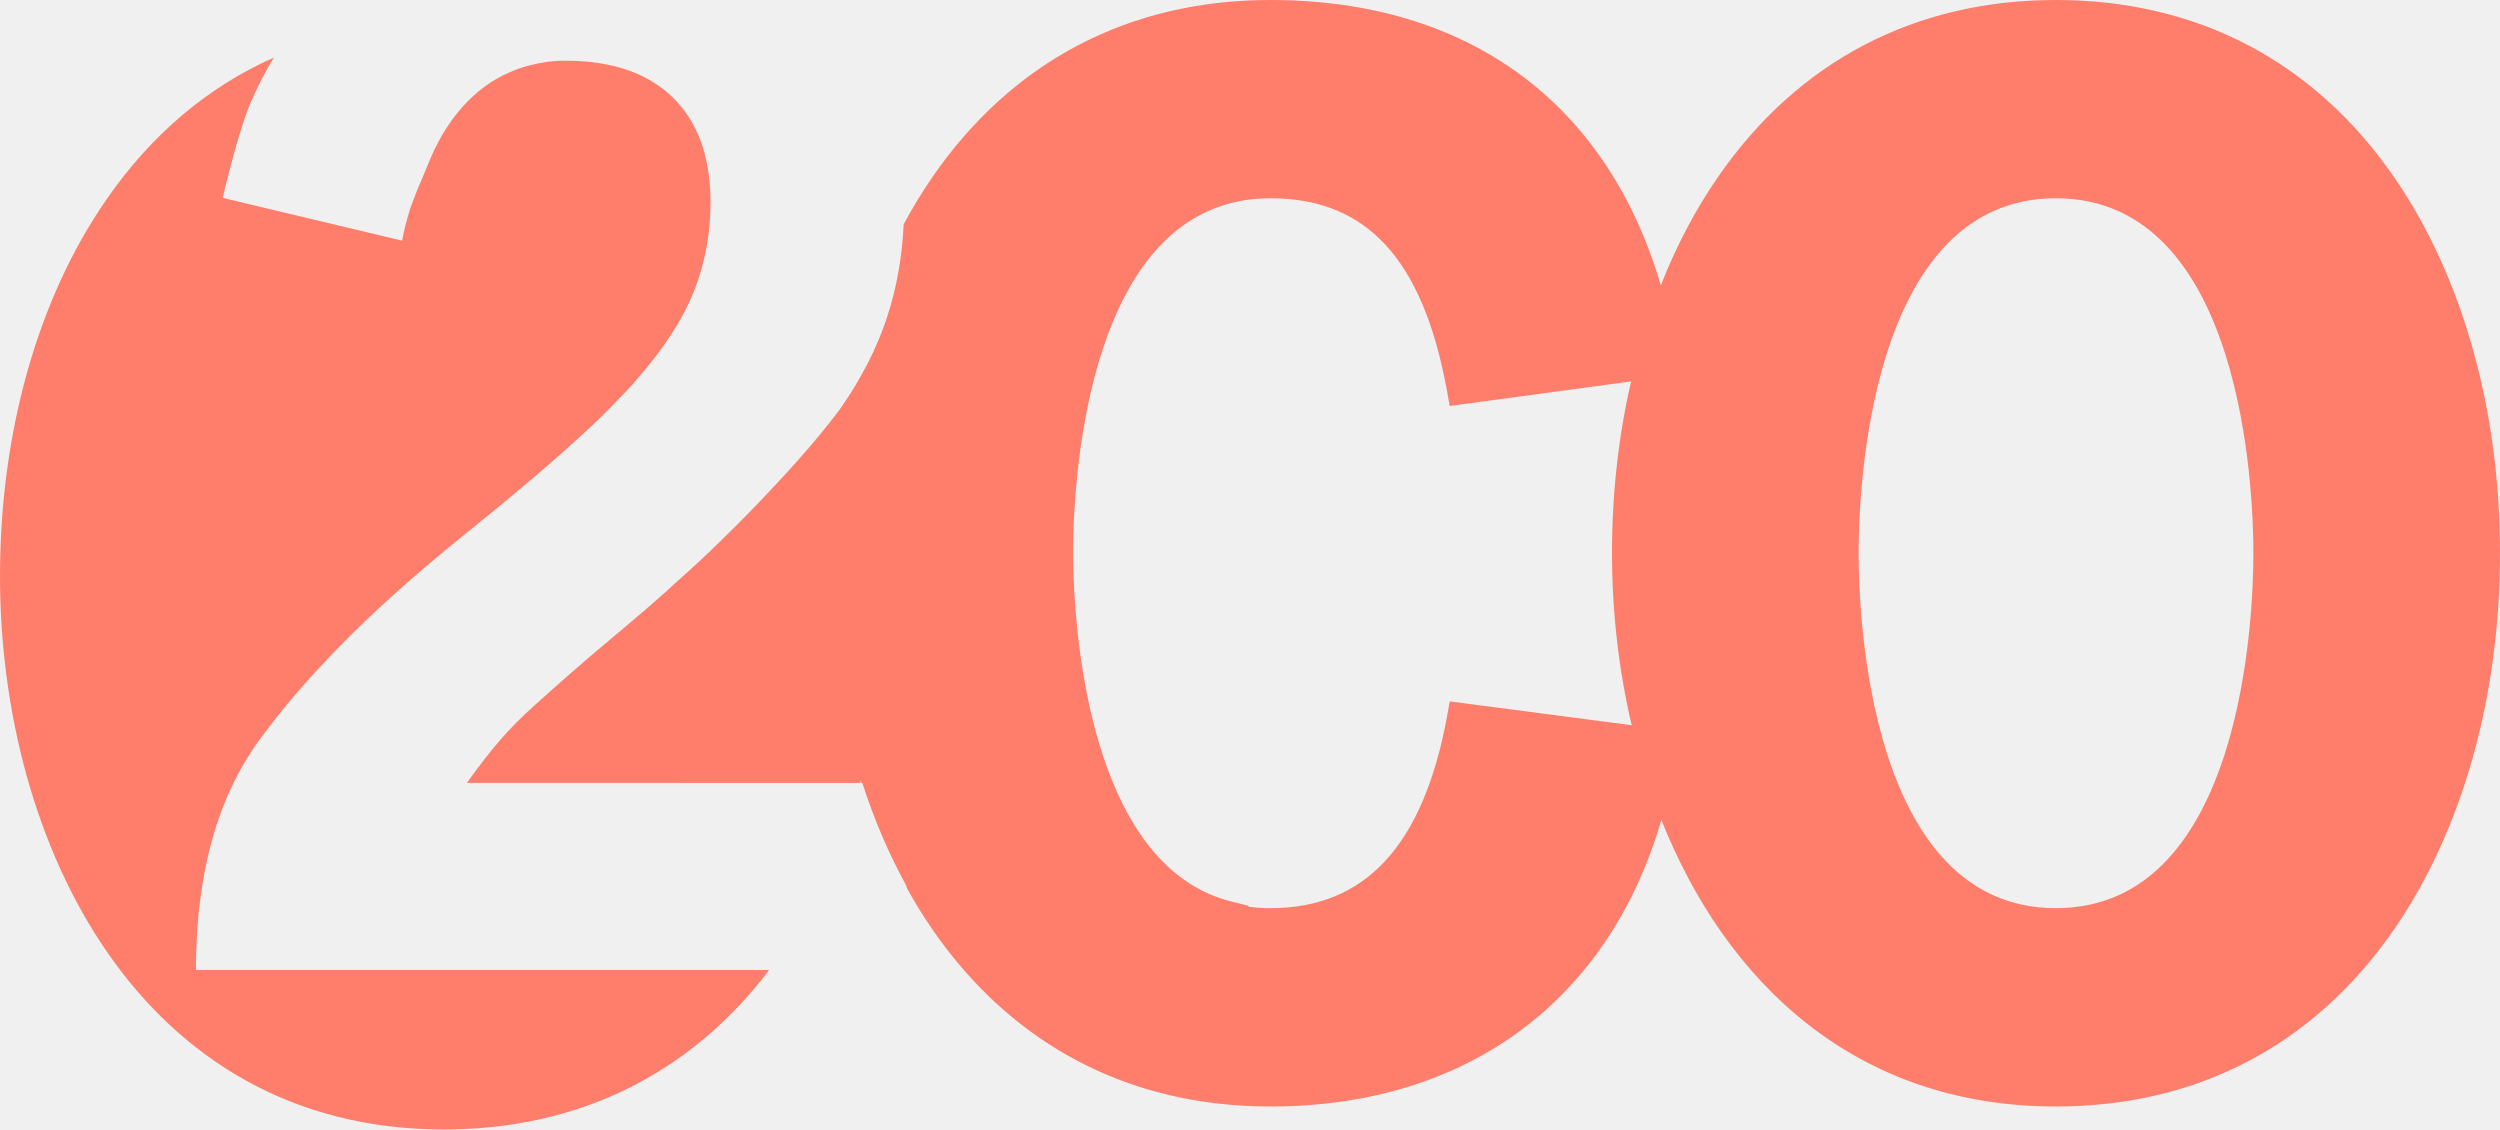
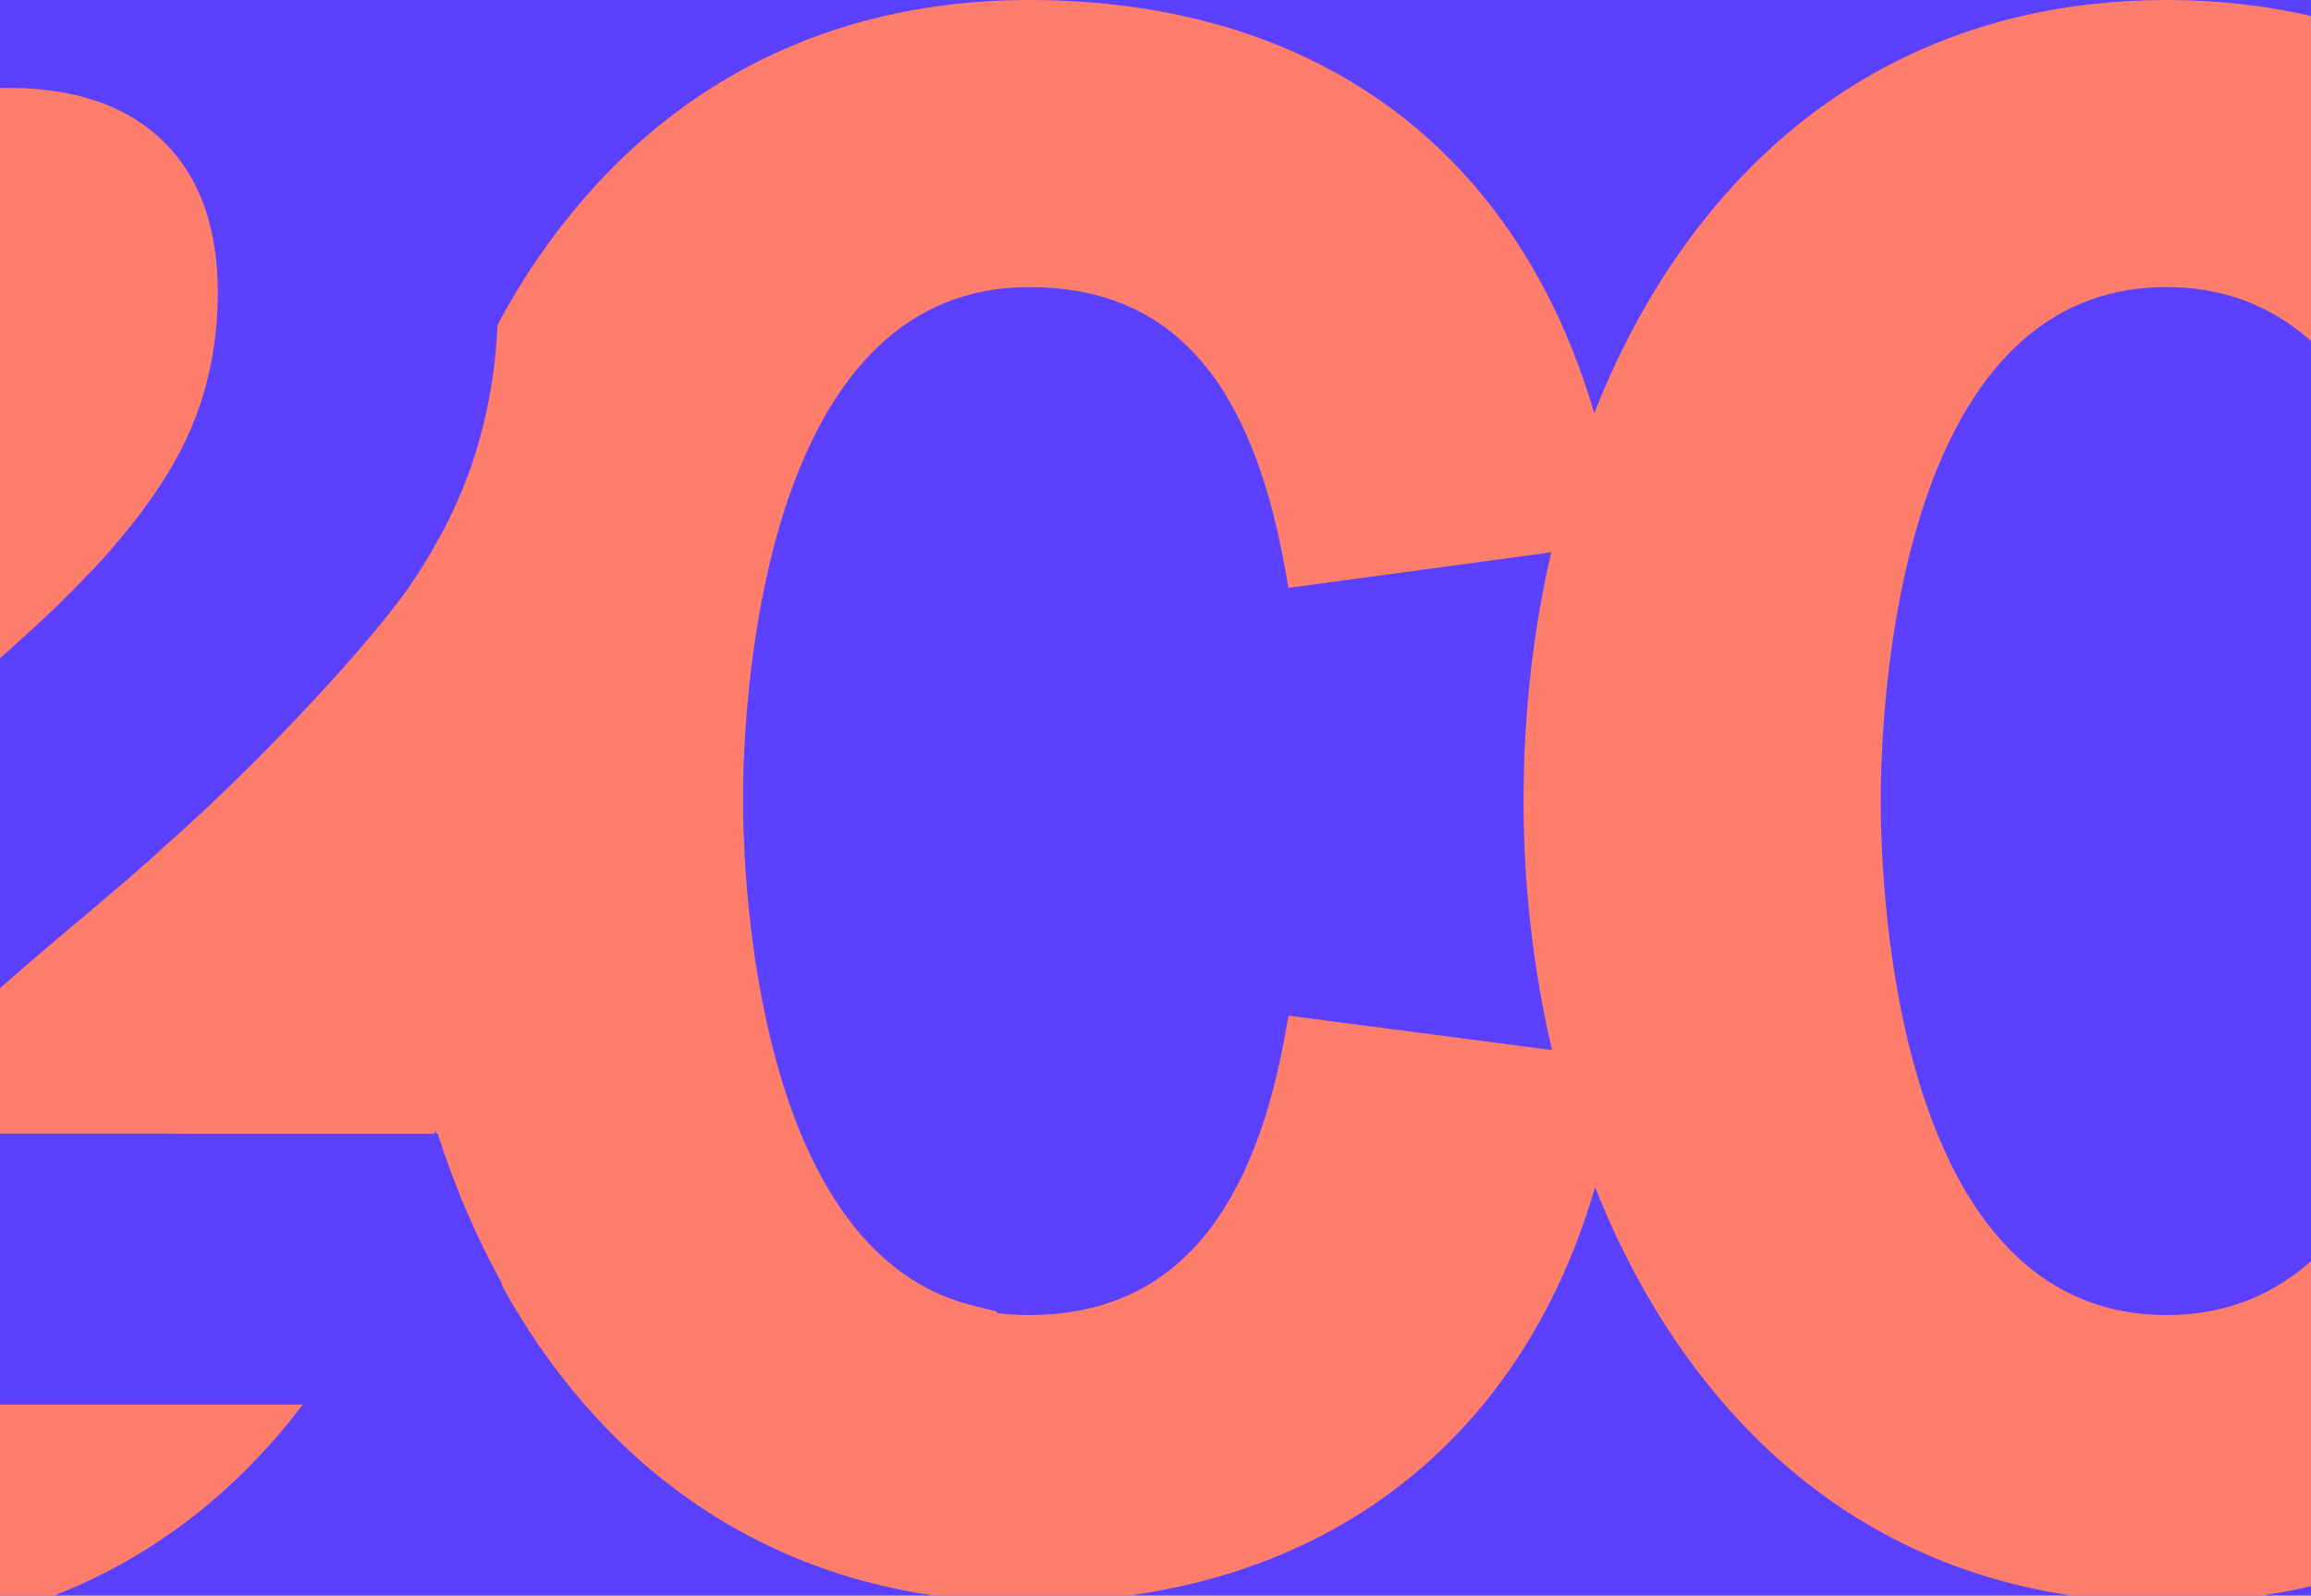
- <svg xmlns="http://www.w3.org/2000/svg" width="1089" height="492" viewBox="0 0 1089 492" fill="none">
-   <path d="M325.804 422.526H335.064C300.54 468.031 251.707 492 193.328 492C60.558 492 0 367.088 0 251.006C0 188.476 16.402 130.3 46.153 87.212C65.728 58.749 90.456 37.874 119.308 25.064C117.121 28.601 115.063 32.303 113.169 36.154C111.786 38.917 110.429 41.776 109.192 44.67C108.872 45.461 108.483 46.365 108.12 47.286C102.846 61.07 96.984 86.177 96.984 86.177L122.127 92.191L129.589 93.956L136.99 95.72L144.987 97.632L154.403 99.883L165.141 102.429L175.162 104.81C175.577 102.594 176.027 100.43 176.572 98.362C177.237 95.529 178.059 92.869 178.88 90.305C179.71 88.115 180.488 85.978 181.284 83.935L181.906 82.388C182.78 80.224 183.713 78.095 184.621 75.983C185.287 74.436 185.935 72.88 186.558 71.325C187.008 70.169 187.509 69.083 187.959 67.962C191.668 59.592 196.19 52.475 201.455 46.565C207.404 39.873 214.208 34.858 221.955 31.521C224.791 30.253 227.636 29.236 230.593 28.514C235.608 27.167 240.761 26.455 246.147 26.455C247.868 26.455 249.537 26.507 251.179 26.533C264.339 27.167 275.302 30.148 284.156 35.562C287.459 37.57 290.467 39.899 293.182 42.567C297.064 46.452 300.341 50.884 302.78 55.829C304.958 60.14 306.618 64.876 307.673 69.96C308.875 75.427 309.506 81.415 309.506 87.811C309.506 100.074 307.647 111.485 304.042 122.105C300.998 131.135 296.26 140.295 289.767 149.568C288.617 151.201 287.415 152.853 286.188 154.513C285.729 155.156 285.237 155.721 284.735 156.355C283.706 157.737 282.608 159.049 281.432 160.466C280.862 161.231 280.23 161.987 279.539 162.725C278.346 164.177 277.109 165.654 275.778 167.158C273.927 169.235 271.982 171.338 269.82 173.502C264.866 178.742 259.376 184.122 253.263 189.658C239.645 202.164 222.889 216.356 202.994 232.321C180.644 250.328 161.804 267.231 146.647 282.901C133.851 296.111 123.251 308.443 114.821 319.863C113.169 321.992 111.691 324.104 110.212 326.233L109.149 327.936C107.29 330.778 105.561 333.655 103.953 336.714C96.136 351.262 90.785 368.009 87.931 386.903C87.413 390.292 86.98 393.786 86.565 397.375C86.358 399.826 86.124 402.407 85.943 404.936C85.58 410.663 85.338 416.504 85.338 422.526H325.804ZM631.498 305.523L630.27 312.406C619.877 368.348 594.717 395.594 553.406 395.594C550.042 395.594 546.912 395.385 543.765 394.985L543.912 394.577L536.684 392.769C481.115 379.142 470.039 296.006 467.895 256.803C467.895 256.055 467.878 255.316 467.817 254.647C467.653 251.18 467.532 248.094 467.48 245.47V236.145L467.532 233.138C468.578 195.846 477.985 86.36 553.406 86.36C595.339 86.36 619.791 112.936 630.27 170.017L631.498 176.839L710.515 166.141C705.016 189.78 702.189 215.018 702.189 240.959C702.189 265.945 704.99 291.366 710.765 315.9L631.498 305.523ZM895.542 395.594C813.698 395.594 809.608 266.762 809.608 240.959C809.608 215.174 813.698 86.36 895.542 86.36C977.387 86.36 981.58 215.174 981.58 240.959C981.58 266.762 977.387 395.594 895.542 395.594ZM1042.88 77.182C1008.03 26.689 957.12 0 895.542 0C834.042 0 783.134 26.689 748.29 77.182C738.511 91.34 730.168 107.218 723.449 124.321C700.148 44.827 639.651 0 553.406 0C491.802 0 440.945 26.689 406.11 77.182C401.648 83.666 397.446 90.566 393.642 97.71C393.253 105.332 392.475 112.649 391.109 119.671V119.715C390.037 125.546 388.601 131.23 386.872 136.688C384.52 144.171 381.46 151.523 377.794 158.649C376.955 160.17 376.142 161.717 375.269 163.264C373.609 166.289 371.836 169.235 369.969 172.146C368.611 174.223 367.289 176.257 365.853 178.247L365.81 178.325C365.395 178.907 364.919 179.507 364.453 180.116C355.642 191.778 342.906 206.214 326.306 223.274C324.767 224.847 323.21 226.437 321.585 228.054C318.879 230.756 316.103 233.52 313.241 236.292C310.57 238.882 307.846 241.498 305.002 244.14C301.483 247.417 297.765 250.841 293.926 254.178C291.566 256.438 289.058 258.671 286.594 260.8C284.078 263.025 281.571 265.233 278.977 267.397C273.46 272.142 267.763 276.965 261.866 281.867C254.404 288.133 244.816 296.458 233.135 306.992C221.428 317.516 214.546 325.52 203.366 341.016H293.675L301.042 341.059H374.655L374.897 340.008L375.269 341.059H375.641C380.638 356.677 387.071 371.824 394.922 386.06V386.642C398.371 392.943 402.133 398.992 406.11 404.815C440.945 455.282 491.897 481.988 553.406 481.988C638.959 481.988 700.771 435.953 723.692 357.128C751.662 427.549 807.862 481.988 895.542 481.988C957.12 481.988 1008.03 455.282 1042.88 404.815C1072.61 361.665 1089 303.481 1089 240.959C1089 178.412 1072.61 120.262 1042.88 77.182Z" fill="#FF7D6B" />
+ <svg xmlns="http://www.w3.org/2000/svg" width="695" height="480" viewBox="0 0 695 480" fill="none">
+   <g clip-path="url(#clip0_109_461)">
+     <rect width="695" height="480" fill="#5B40FF" />
+     <path d="M81.804 422.526H91.064C56.54 468.031 7.707 492 -50.672 492C-183.442 492 -244 367.088 -244 251.006C-244 188.476 -227.598 130.3 -197.847 87.212C-178.272 58.749 -153.544 37.874 -124.692 25.064C-126.879 28.601 -128.937 32.303 -130.831 36.154C-132.214 38.917 -133.571 41.776 -134.808 44.67C-135.128 45.461 -135.517 46.365 -135.88 47.286C-141.154 61.07 -147.016 86.177 -147.016 86.177L-121.873 92.191L-114.411 93.956L-107.01 95.72L-99.013 97.632L-89.597 99.883L-78.859 102.429L-68.838 104.81C-68.423 102.594 -67.973 100.43 -67.428 98.362C-66.763 95.529 -65.941 92.869 -65.12 90.305C-64.29 88.115 -63.512 85.978 -62.716 83.935L-62.094 82.388C-61.22 80.224 -60.287 78.095 -59.379 75.983C-58.713 74.436 -58.065 72.88 -57.442 71.325C-56.992 70.169 -56.491 69.083 -56.041 67.962C-52.332 59.592 -47.81 52.475 -42.545 46.565C-36.596 39.873 -29.792 34.858 -22.045 31.521C-19.209 30.253 -16.364 29.236 -13.407 28.514C-8.392 27.167 -3.239 26.455 2.147 26.455C3.868 26.455 5.537 26.507 7.179 26.533C20.339 27.167 31.302 30.148 40.156 35.562C43.459 37.57 46.468 39.899 49.182 42.567C53.065 46.452 56.341 50.884 58.78 55.829C60.958 60.14 62.618 64.876 63.673 69.96C64.875 75.427 65.506 81.415 65.506 87.811C65.506 100.074 63.647 111.485 60.042 122.105C56.998 131.135 52.26 140.295 45.767 149.568C44.617 151.201 43.415 152.853 42.188 154.513C41.729 155.156 41.236 155.721 40.735 156.355C39.706 157.737 38.608 159.049 37.432 160.466C36.862 161.231 36.23 161.987 35.539 162.725C34.346 164.177 33.109 165.654 31.778 167.158C29.927 169.235 27.982 171.338 25.82 173.502C20.866 178.742 15.376 184.122 9.263 189.658C-4.355 202.164 -21.111 216.356 -41.006 232.321C-63.356 250.328 -82.196 267.231 -97.353 282.901C-110.149 296.111 -120.749 308.443 -129.179 319.863C-130.831 321.992 -132.309 324.104 -133.788 326.233L-134.851 327.936C-136.71 330.778 -138.439 333.655 -140.047 336.714C-147.863 351.262 -153.215 368.009 -156.069 386.903C-156.587 390.292 -157.02 393.786 -157.435 397.375C-157.642 399.826 -157.876 402.407 -158.057 404.936C-158.42 410.663 -158.662 416.504 -158.662 422.526H81.804ZM387.498 305.523L386.27 312.406C375.877 368.348 350.717 395.594 309.406 395.594C306.042 395.594 302.912 395.385 299.765 394.985L299.912 394.577L292.684 392.769C237.115 379.142 226.039 296.007 223.895 256.803C223.895 256.055 223.878 255.316 223.817 254.647C223.653 251.18 223.532 248.094 223.48 245.47V236.145L223.532 233.138C224.578 195.846 233.985 86.36 309.406 86.36C351.339 86.36 375.791 112.936 386.27 170.017L387.498 176.839L466.515 166.141C461.016 189.78 458.189 215.018 458.189 240.959C458.189 265.945 460.99 291.366 466.766 315.9L387.498 305.523ZM651.542 395.594C569.698 395.594 565.608 266.762 565.608 240.959C565.608 215.174 569.698 86.36 651.542 86.36C733.387 86.36 737.58 215.174 737.58 240.959C737.58 266.762 733.387 395.594 651.542 395.594ZM798.881 77.182C764.029 26.689 713.12 0 651.542 0C590.042 0 539.134 26.689 504.29 77.182C494.511 91.34 486.168 107.218 479.449 124.321C456.148 44.827 395.651 0 309.406 0C247.802 0 196.945 26.689 162.11 77.182C157.648 83.666 153.446 90.566 149.642 97.71C149.253 105.332 148.475 112.649 147.109 119.671V119.715C146.037 125.546 144.601 131.23 142.872 136.688C140.52 144.171 137.46 151.523 133.794 158.649C132.955 160.17 132.142 161.717 131.269 163.264C129.609 166.289 127.836 169.235 125.969 172.146C124.611 174.223 123.289 176.257 121.853 178.247L121.81 178.325C121.395 178.908 120.919 179.507 120.453 180.116C111.642 191.778 98.906 206.214 82.306 223.274C80.767 224.847 79.21 226.437 77.585 228.054C74.879 230.756 72.103 233.52 69.241 236.292C66.57 238.882 63.846 241.498 61.002 244.14C57.483 247.417 53.765 250.841 49.926 254.178C47.566 256.438 45.058 258.671 42.594 260.8C40.078 263.025 37.571 265.233 34.977 267.397C29.46 272.142 23.763 276.965 17.866 281.867C10.404 288.133 0.816 296.458 -10.865 306.992C-22.572 317.516 -29.454 325.52 -40.634 341.016H49.675L57.042 341.059H130.655L130.897 340.008L131.269 341.059H131.641C136.638 356.677 143.071 371.824 150.922 386.06V386.642C154.371 392.943 158.133 398.992 162.11 404.815C196.945 455.282 247.897 481.988 309.406 481.988C394.959 481.988 456.771 435.953 479.692 357.128C507.662 427.549 563.862 481.988 651.542 481.988C713.12 481.988 764.029 455.282 798.881 404.815C828.607 361.665 845 303.481 845 240.959C845 178.412 828.607 120.262 798.881 77.182Z" fill="#FF7D6B" />
+   </g>
+   <defs>
+     <clipPath id="clip0_109_461">
+       <rect width="695" height="480" fill="white" />
+     </clipPath>
+   </defs>
</svg>
